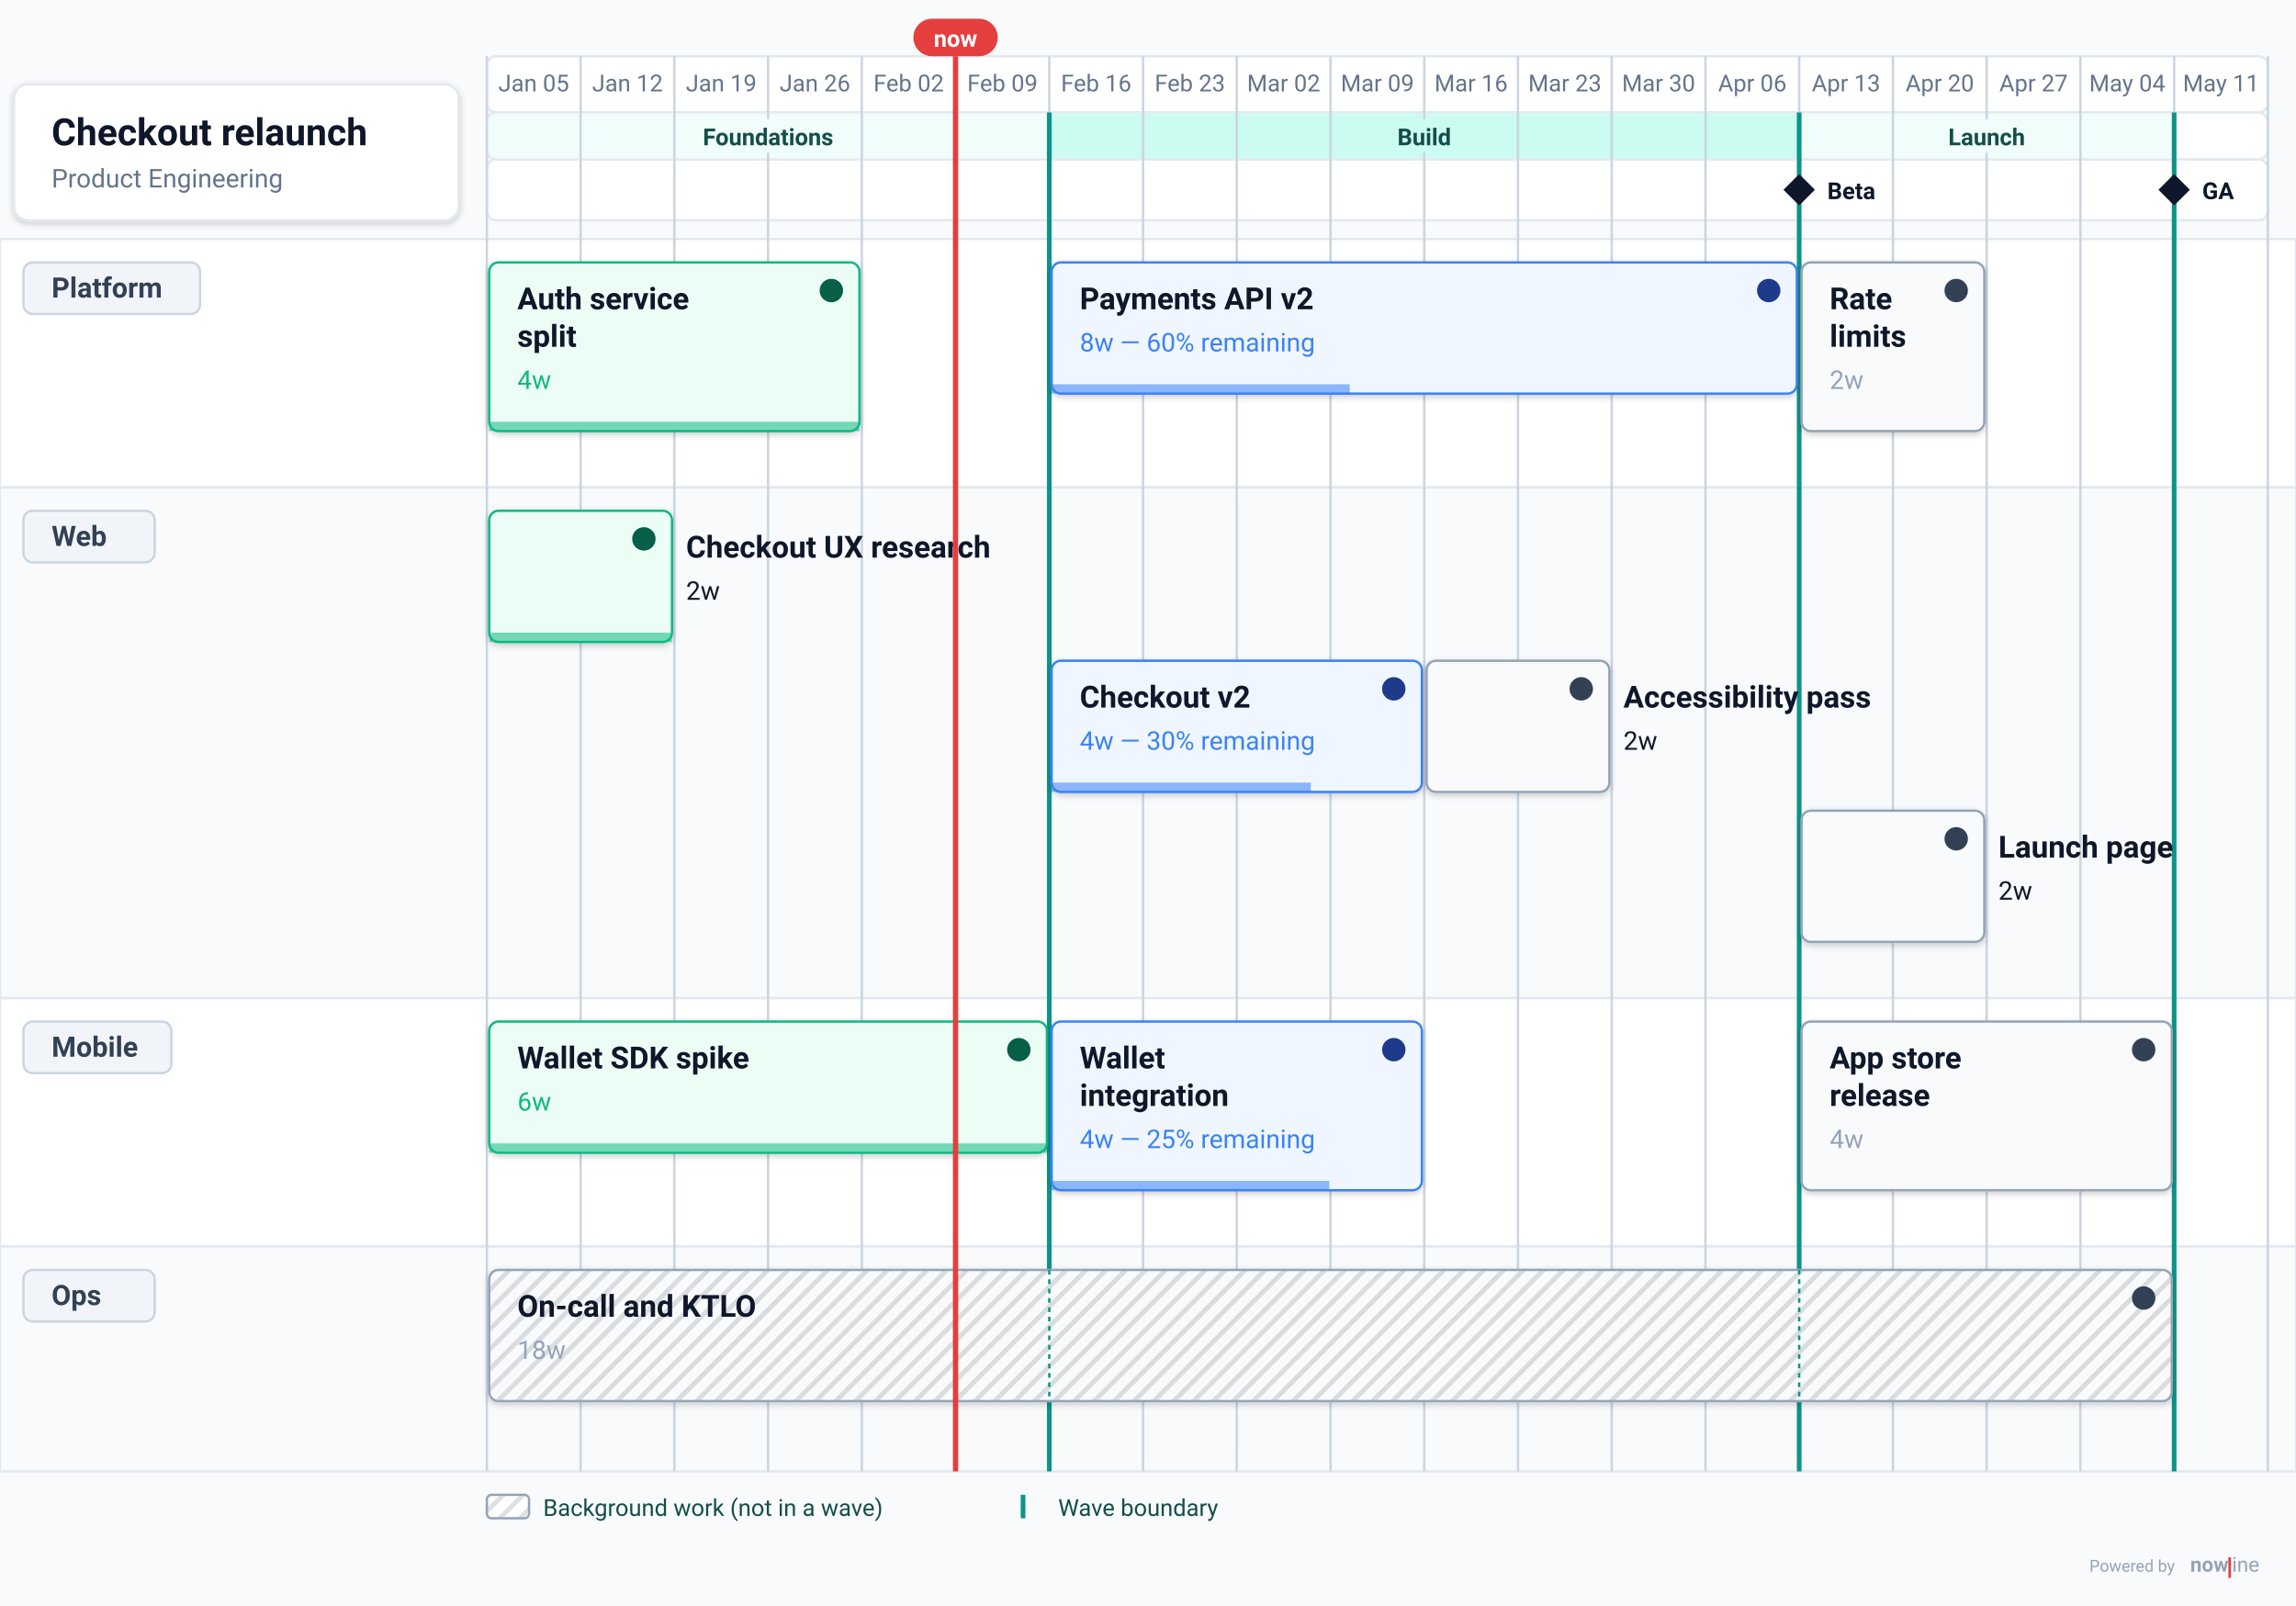
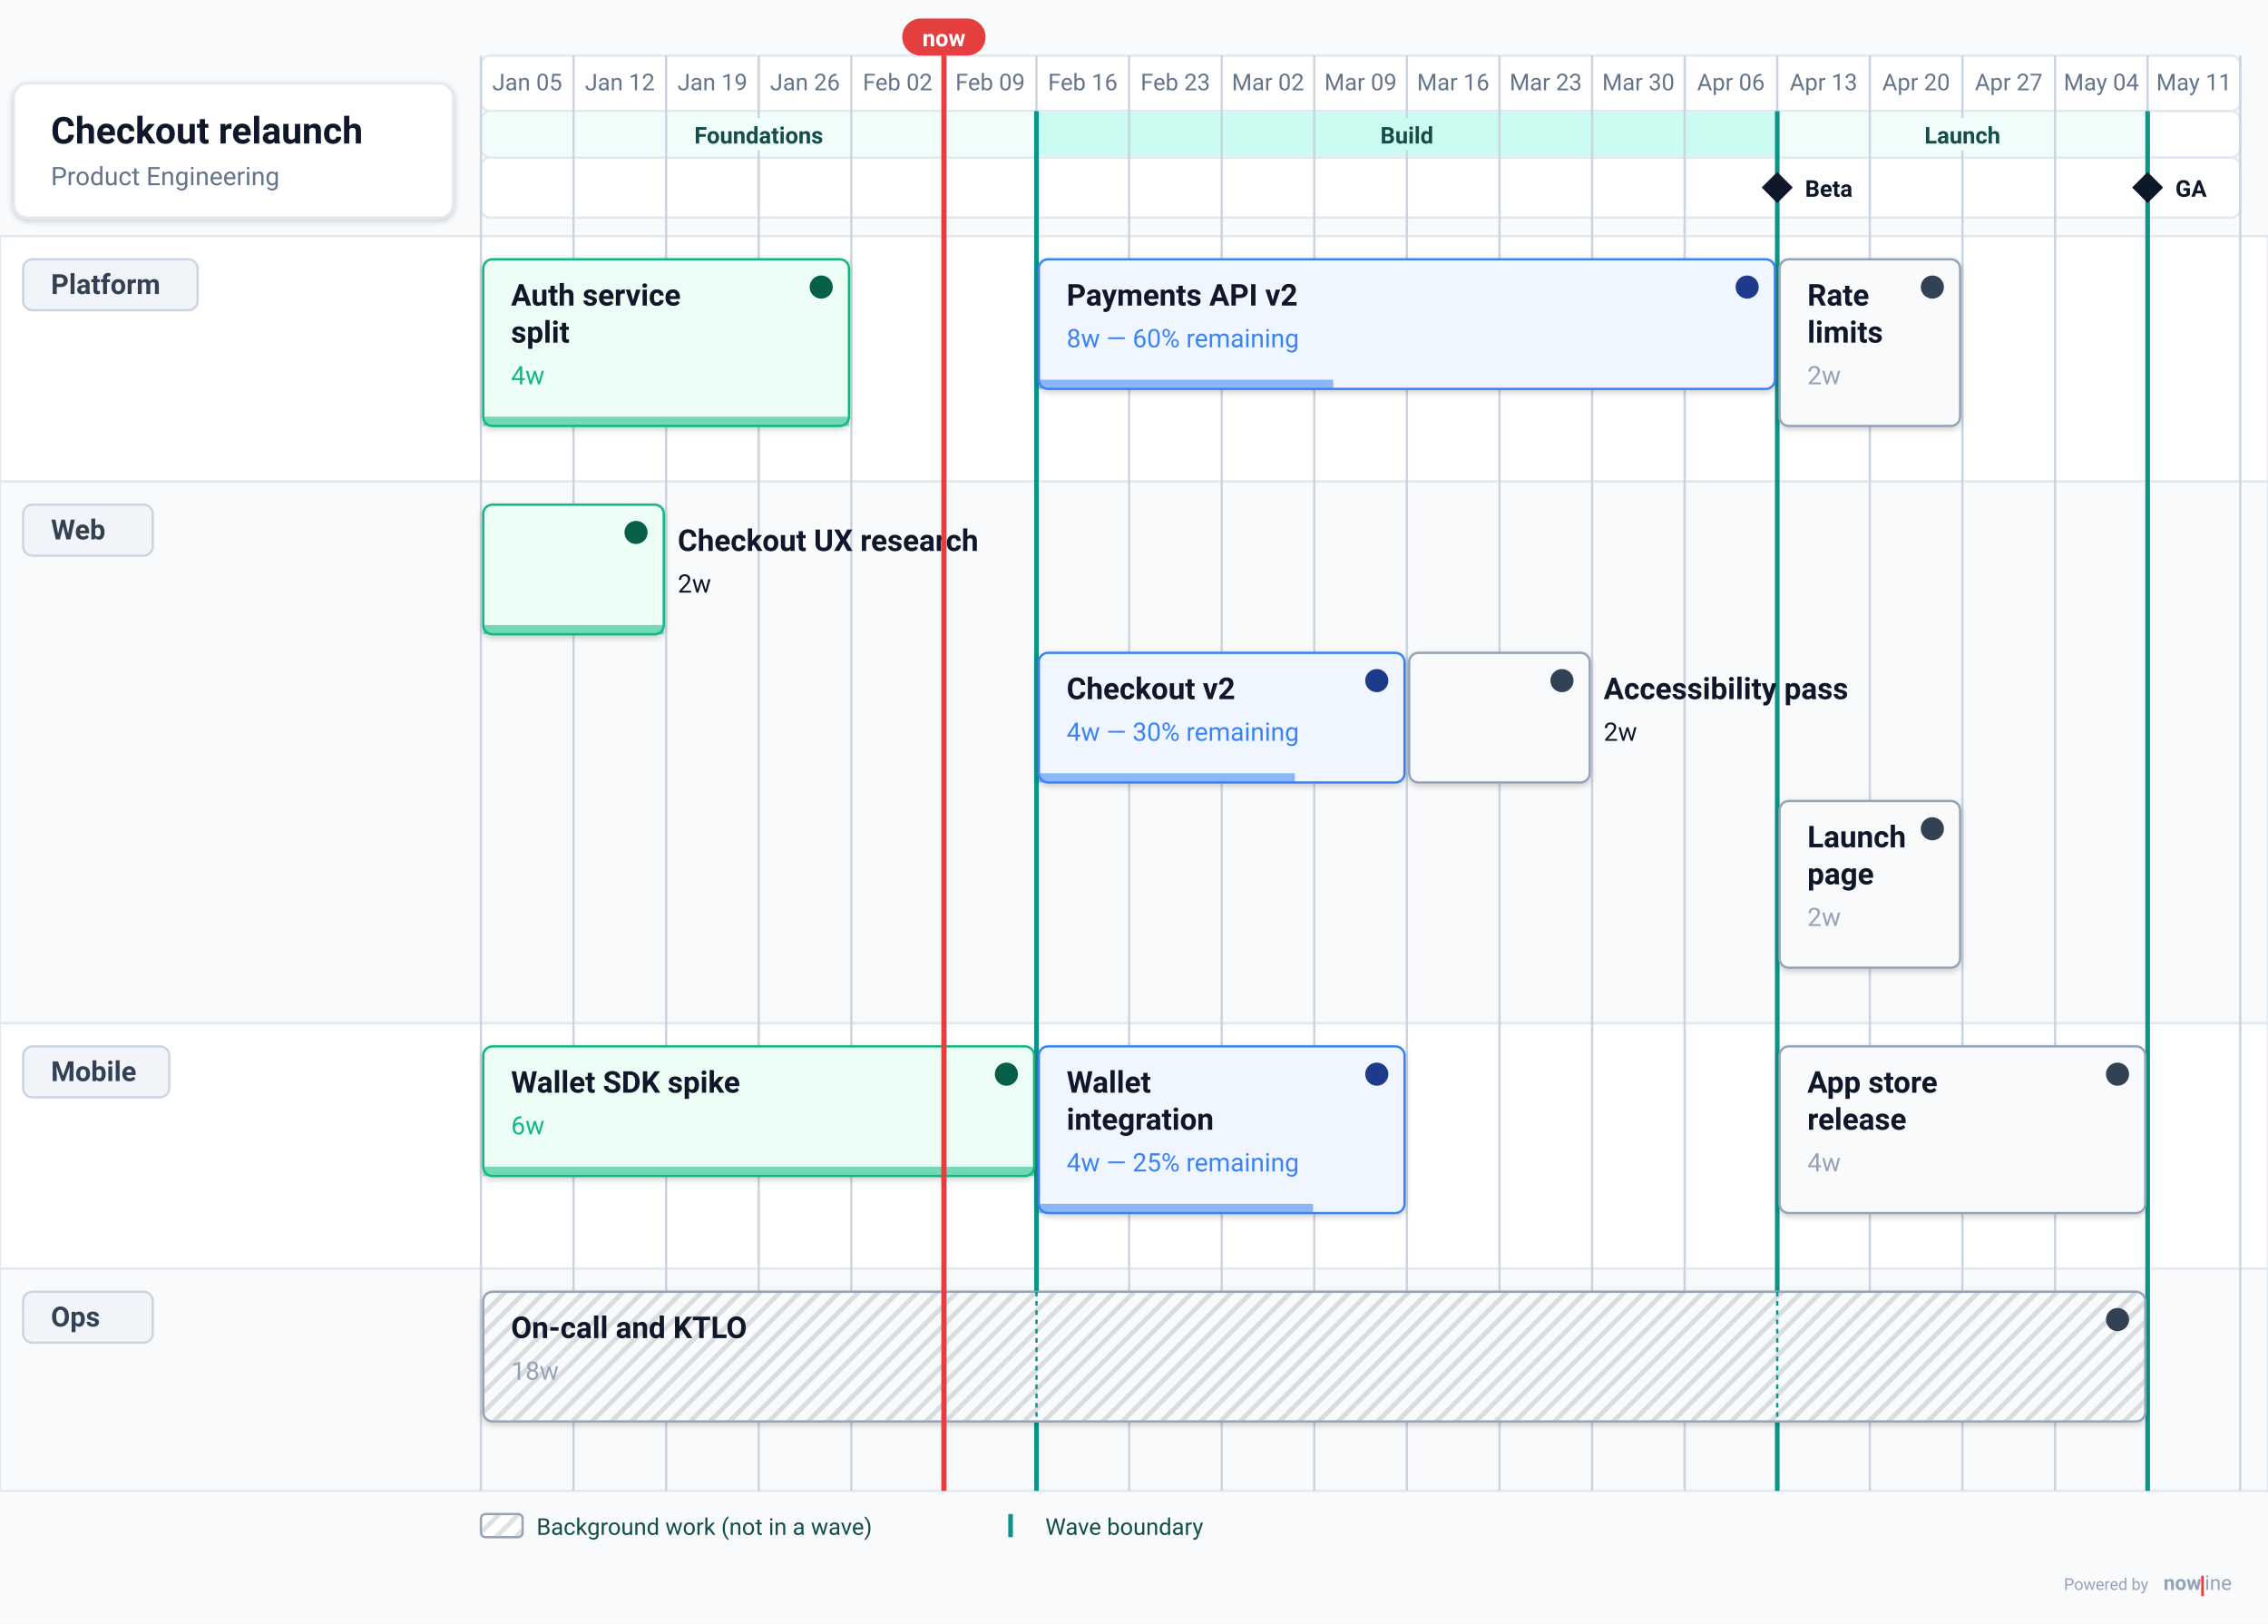
- <svg xmlns="http://www.w3.org/2000/svg" data-generator="nowline" data-theme="light" height="685.44" viewBox="0 0 979.76 685.44" width="979.76">
+ <svg xmlns="http://www.w3.org/2000/svg" data-generator="nowline" data-theme="light" height="701.44" viewBox="0 0 979.76 701.44" width="979.76">
  <defs>
    <filter height="200%" id="nl-0-root-shadow-subtle" width="200%" x="-50%" y="-50%">
      <feGaussianBlur in="SourceAlpha" stdDeviation="1.5" />
      <feOffset dx="0" dy="1" result="offsetblur" />
      <feComponentTransfer>
        <feFuncA type="linear" slope="0.2" />
      </feComponentTransfer>
      <feMerge>
        <feMergeNode />
        <feMergeNode in="SourceGraphic" />
      </feMerge>
    </filter>
    <filter height="200%" id="nl-0-root-shadow-soft" width="200%" x="-50%" y="-50%">
      <feGaussianBlur in="SourceAlpha" stdDeviation="5" />
      <feOffset dx="0" dy="3" result="offsetblur" />
      <feComponentTransfer>
        <feFuncA type="linear" slope="0.3" />
      </feComponentTransfer>
      <feMerge>
        <feMergeNode />
        <feMergeNode in="SourceGraphic" />
      </feMerge>
    </filter>
    <filter height="200%" id="nl-0-root-shadow-hard" width="200%" x="-50%" y="-50%">
      <feGaussianBlur in="SourceAlpha" stdDeviation="0" />
      <feOffset dx="2" dy="2" result="offsetblur" />
      <feComponentTransfer>
        <feFuncA type="linear" slope="0.45" />
      </feComponentTransfer>
      <feMerge>
        <feMergeNode />
        <feMergeNode in="SourceGraphic" />
      </feMerge>
    </filter>
    <marker id="nl-0-root-arrow-dark" viewBox="0 0 10 10" refX="9" refY="5" markerWidth="7" markerHeight="7" orient="auto">
      <path d="M 0 0 L 10 5 L 0 10 z" fill="#0f172a" />
    </marker>
    <pattern height="6" id="nl-0-root-wave-hatch-dark" patternTransform="rotate(45)" patternUnits="userSpaceOnUse" width="6">
      <line opacity="0.13" stroke="#0f172a" stroke-width="2" x1="3" x2="3" y1="0" y2="6" />
    </pattern>
  </defs>
-   <rect fill="#f8fafc" height="685.44" width="979.76" x="0" y="0" />
+   <rect fill="#f8fafc" height="701.44" width="979.76" x="0" y="0" />
  <g data-layer="timeline">
    <rect fill="#ffffff" height="24" rx="4" ry="4" stroke="#e2e8f0" stroke-width="1" width="760" x="207.76" y="24" />
    <rect fill="#ffffff" height="26" rx="4" ry="4" stroke="#e2e8f0" stroke-width="1" width="760" x="207.76" y="68" />
    <text fill="#64748b" font-family="system-ui, -apple-system, &quot;Segoe UI&quot;, Roboto, sans-serif" font-size="10" text-anchor="middle" x="227.76" y="39">Jan 05</text>
    <text fill="#64748b" font-family="system-ui, -apple-system, &quot;Segoe UI&quot;, Roboto, sans-serif" font-size="10" text-anchor="middle" x="267.76" y="39">Jan 12</text>
    <text fill="#64748b" font-family="system-ui, -apple-system, &quot;Segoe UI&quot;, Roboto, sans-serif" font-size="10" text-anchor="middle" x="307.76" y="39">Jan 19</text>
    <text fill="#64748b" font-family="system-ui, -apple-system, &quot;Segoe UI&quot;, Roboto, sans-serif" font-size="10" text-anchor="middle" x="347.76" y="39">Jan 26</text>
    <text fill="#64748b" font-family="system-ui, -apple-system, &quot;Segoe UI&quot;, Roboto, sans-serif" font-size="10" text-anchor="middle" x="387.76" y="39">Feb 02</text>
    <text fill="#64748b" font-family="system-ui, -apple-system, &quot;Segoe UI&quot;, Roboto, sans-serif" font-size="10" text-anchor="middle" x="427.76" y="39">Feb 09</text>
    <text fill="#64748b" font-family="system-ui, -apple-system, &quot;Segoe UI&quot;, Roboto, sans-serif" font-size="10" text-anchor="middle" x="467.76" y="39">Feb 16</text>
    <text fill="#64748b" font-family="system-ui, -apple-system, &quot;Segoe UI&quot;, Roboto, sans-serif" font-size="10" text-anchor="middle" x="507.76" y="39">Feb 23</text>
    <text fill="#64748b" font-family="system-ui, -apple-system, &quot;Segoe UI&quot;, Roboto, sans-serif" font-size="10" text-anchor="middle" x="547.76" y="39">Mar 02</text>
    <text fill="#64748b" font-family="system-ui, -apple-system, &quot;Segoe UI&quot;, Roboto, sans-serif" font-size="10" text-anchor="middle" x="587.76" y="39">Mar 09</text>
    <text fill="#64748b" font-family="system-ui, -apple-system, &quot;Segoe UI&quot;, Roboto, sans-serif" font-size="10" text-anchor="middle" x="627.76" y="39">Mar 16</text>
    <text fill="#64748b" font-family="system-ui, -apple-system, &quot;Segoe UI&quot;, Roboto, sans-serif" font-size="10" text-anchor="middle" x="667.76" y="39">Mar 23</text>
    <text fill="#64748b" font-family="system-ui, -apple-system, &quot;Segoe UI&quot;, Roboto, sans-serif" font-size="10" text-anchor="middle" x="707.76" y="39">Mar 30</text>
    <text fill="#64748b" font-family="system-ui, -apple-system, &quot;Segoe UI&quot;, Roboto, sans-serif" font-size="10" text-anchor="middle" x="747.76" y="39">Apr 06</text>
    <text fill="#64748b" font-family="system-ui, -apple-system, &quot;Segoe UI&quot;, Roboto, sans-serif" font-size="10" text-anchor="middle" x="787.76" y="39">Apr 13</text>
    <text fill="#64748b" font-family="system-ui, -apple-system, &quot;Segoe UI&quot;, Roboto, sans-serif" font-size="10" text-anchor="middle" x="827.76" y="39">Apr 20</text>
    <text fill="#64748b" font-family="system-ui, -apple-system, &quot;Segoe UI&quot;, Roboto, sans-serif" font-size="10" text-anchor="middle" x="867.76" y="39">Apr 27</text>
    <text fill="#64748b" font-family="system-ui, -apple-system, &quot;Segoe UI&quot;, Roboto, sans-serif" font-size="10" text-anchor="middle" x="907.76" y="39">May 04</text>
    <text fill="#64748b" font-family="system-ui, -apple-system, &quot;Segoe UI&quot;, Roboto, sans-serif" font-size="10" text-anchor="middle" x="947.76" y="39">May 11</text>
  </g>
  <g data-layer="wave-strip">
    <rect fill="#ffffff" height="20" rx="4" ry="4" stroke="#e2e8f0" stroke-width="1" width="760" x="207.76" y="48" />
    <g data-id="foundations">
      <path d="M211.76 48.5 H447.76 V67.5 H211.76 A3.5 3.5 0 0 1 208.26 64 V52 A3.5 3.5 0 0 1 211.76 48.5 Z" fill="#f0fdfa" />
    </g>
    <g data-id="build">
      <rect fill="#ccfbf1" height="19" width="320" x="447.76" y="48.5" />
    </g>
    <g data-id="launch">
      <rect fill="#f0fdfa" height="19" width="160" x="767.76" y="48.5" />
    </g>
  </g>
  <g data-id="platform" data-layer="swimlane-bg">
    <rect fill="#ffffff" height="106" stroke="#e2e8f0" stroke-width="1" width="979.76" x="0" y="102" />
  </g>
  <g data-id="web" data-layer="swimlane-bg">
-     <rect fill="#f8fafc" height="218" stroke="#e2e8f0" stroke-width="1" width="979.76" x="0" y="208" />
+     <rect fill="#f8fafc" height="234" stroke="#e2e8f0" stroke-width="1" width="979.76" x="0" y="208" />
  </g>
  <g data-id="mobile" data-layer="swimlane-bg">
-     <rect fill="#ffffff" height="106" stroke="#e2e8f0" stroke-width="1" width="979.76" x="0" y="426" />
+     <rect fill="#ffffff" height="106" stroke="#e2e8f0" stroke-width="1" width="979.76" x="0" y="442" />
  </g>
  <g data-id="ops" data-layer="swimlane-bg">
-     <rect fill="#f8fafc" height="96" stroke="#e2e8f0" stroke-width="1" width="979.76" x="0" y="532" />
+     <rect fill="#f8fafc" height="96" stroke="#e2e8f0" stroke-width="1" width="979.76" x="0" y="548" />
  </g>
  <g data-layer="grid">
-     <line stroke="#cbd5e1" stroke-width="1" x1="207.76" x2="207.76" y1="24" y2="628" />
-     <line stroke="#cbd5e1" stroke-width="1" x1="247.76" x2="247.76" y1="24" y2="628" />
-     <line stroke="#cbd5e1" stroke-width="1" x1="287.76" x2="287.76" y1="24" y2="628" />
-     <line stroke="#cbd5e1" stroke-width="1" x1="327.76" x2="327.76" y1="24" y2="628" />
-     <line stroke="#cbd5e1" stroke-width="1" x1="367.76" x2="367.76" y1="24" y2="628" />
-     <line stroke="#cbd5e1" stroke-width="1" x1="407.76" x2="407.76" y1="24" y2="628" />
-     <line stroke="#cbd5e1" stroke-width="1" x1="447.76" x2="447.76" y1="24" y2="628" />
-     <line stroke="#cbd5e1" stroke-width="1" x1="487.76" x2="487.76" y1="24" y2="628" />
-     <line stroke="#cbd5e1" stroke-width="1" x1="527.76" x2="527.76" y1="24" y2="628" />
-     <line stroke="#cbd5e1" stroke-width="1" x1="567.76" x2="567.76" y1="24" y2="628" />
-     <line stroke="#cbd5e1" stroke-width="1" x1="607.76" x2="607.76" y1="24" y2="628" />
-     <line stroke="#cbd5e1" stroke-width="1" x1="647.76" x2="647.76" y1="24" y2="628" />
-     <line stroke="#cbd5e1" stroke-width="1" x1="687.76" x2="687.76" y1="24" y2="628" />
-     <line stroke="#cbd5e1" stroke-width="1" x1="727.76" x2="727.76" y1="24" y2="628" />
-     <line stroke="#cbd5e1" stroke-width="1" x1="767.76" x2="767.76" y1="24" y2="628" />
-     <line stroke="#cbd5e1" stroke-width="1" x1="807.76" x2="807.76" y1="24" y2="628" />
-     <line stroke="#cbd5e1" stroke-width="1" x1="847.76" x2="847.76" y1="24" y2="628" />
-     <line stroke="#cbd5e1" stroke-width="1" x1="887.76" x2="887.76" y1="24" y2="628" />
-     <line stroke="#cbd5e1" stroke-width="1" x1="927.76" x2="927.76" y1="24" y2="628" />
-     <line stroke="#cbd5e1" stroke-width="1" x1="967.76" x2="967.76" y1="24" y2="628" />
+     <line stroke="#cbd5e1" stroke-width="1" x1="207.76" x2="207.76" y1="24" y2="644" />
+     <line stroke="#cbd5e1" stroke-width="1" x1="247.76" x2="247.76" y1="24" y2="644" />
+     <line stroke="#cbd5e1" stroke-width="1" x1="287.76" x2="287.76" y1="24" y2="644" />
+     <line stroke="#cbd5e1" stroke-width="1" x1="327.76" x2="327.76" y1="24" y2="644" />
+     <line stroke="#cbd5e1" stroke-width="1" x1="367.76" x2="367.76" y1="24" y2="644" />
+     <line stroke="#cbd5e1" stroke-width="1" x1="407.76" x2="407.76" y1="24" y2="644" />
+     <line stroke="#cbd5e1" stroke-width="1" x1="447.76" x2="447.76" y1="24" y2="644" />
+     <line stroke="#cbd5e1" stroke-width="1" x1="487.76" x2="487.76" y1="24" y2="644" />
+     <line stroke="#cbd5e1" stroke-width="1" x1="527.76" x2="527.76" y1="24" y2="644" />
+     <line stroke="#cbd5e1" stroke-width="1" x1="567.76" x2="567.76" y1="24" y2="644" />
+     <line stroke="#cbd5e1" stroke-width="1" x1="607.76" x2="607.76" y1="24" y2="644" />
+     <line stroke="#cbd5e1" stroke-width="1" x1="647.76" x2="647.76" y1="24" y2="644" />
+     <line stroke="#cbd5e1" stroke-width="1" x1="687.76" x2="687.76" y1="24" y2="644" />
+     <line stroke="#cbd5e1" stroke-width="1" x1="727.76" x2="727.76" y1="24" y2="644" />
+     <line stroke="#cbd5e1" stroke-width="1" x1="767.76" x2="767.76" y1="24" y2="644" />
+     <line stroke="#cbd5e1" stroke-width="1" x1="807.76" x2="807.76" y1="24" y2="644" />
+     <line stroke="#cbd5e1" stroke-width="1" x1="847.76" x2="847.76" y1="24" y2="644" />
+     <line stroke="#cbd5e1" stroke-width="1" x1="887.76" x2="887.76" y1="24" y2="644" />
+     <line stroke="#cbd5e1" stroke-width="1" x1="927.76" x2="927.76" y1="24" y2="644" />
+     <line stroke="#cbd5e1" stroke-width="1" x1="967.76" x2="967.76" y1="24" y2="644" />
  </g>
  <g data-layer="wave-boundary">
-     <line stroke="#0d9488" stroke-width="2" x1="447.76" x2="447.76" y1="48" y2="628" />
-     <line stroke="#0d9488" stroke-width="2" x1="767.76" x2="767.76" y1="48" y2="628" />
-     <line stroke="#0d9488" stroke-width="2" x1="927.76" x2="927.76" y1="48" y2="628" />
+     <line stroke="#0d9488" stroke-width="2" x1="447.76" x2="447.76" y1="48" y2="644" />
+     <line stroke="#0d9488" stroke-width="2" x1="767.76" x2="767.76" y1="48" y2="644" />
+     <line stroke="#0d9488" stroke-width="2" x1="927.76" x2="927.76" y1="48" y2="644" />
  </g>
  <g data-layer="wave-labels">
    <rect fill="#f0fdfa" height="14" width="70.99" x="292.27" y="51" />
    <text fill="#134e4a" font-family="system-ui, -apple-system, &quot;Segoe UI&quot;, Roboto, sans-serif" font-size="10" font-weight="600" text-anchor="middle" x="327.76" y="62">Foundations</text>
    <rect fill="#ccfbf1" height="14" width="34.45" x="590.54" y="51" />
    <text fill="#134e4a" font-family="system-ui, -apple-system, &quot;Segoe UI&quot;, Roboto, sans-serif" font-size="10" font-weight="600" text-anchor="middle" x="607.76" y="62">Build</text>
    <rect fill="#f0fdfa" height="14" width="40.54" x="827.49" y="51" />
    <text fill="#134e4a" font-family="system-ui, -apple-system, &quot;Segoe UI&quot;, Roboto, sans-serif" font-size="10" font-weight="600" text-anchor="middle" x="847.76" y="62">Launch</text>
  </g>
  <g data-id="platform" data-layer="swimlane">
    <rect fill="#f1f5f9" height="22" rx="4" ry="4" stroke="#cbd5e1" stroke-width="1" width="75.36" x="10" y="112" />
    <text fill="#334155" font-family="system-ui, -apple-system, &quot;Segoe UI&quot;, Roboto, sans-serif" font-size="12" font-weight="600" x="22" y="127">Platform</text>
    <g data-id="auth" data-layer="item">
      <rect fill="#ecfdf5" filter="url(#nl-0-root-shadow-subtle)" height="72" rx="4" ry="4" stroke="#10b981" stroke-width="1" width="158" x="208.76" y="112" />
      <rect fill="#10b981" height="4" opacity="0.55" width="158" x="208.76" y="180" />
      <circle cx="354.76" cy="124" fill="#065f46" r="5" />
      <text fill="#0f172a" font-family="system-ui, -apple-system, &quot;Segoe UI&quot;, Roboto, sans-serif" font-size="13" font-weight="600" x="220.76" y="132">Auth service</text>
      <text fill="#0f172a" font-family="system-ui, -apple-system, &quot;Segoe UI&quot;, Roboto, sans-serif" font-size="13" font-weight="600" x="220.76" y="148">split</text>
      <text fill="#10b981" font-family="system-ui, -apple-system, &quot;Segoe UI&quot;, Roboto, sans-serif" font-size="11" x="220.76" y="166">4w</text>
    </g>
    <g data-id="payments-api" data-layer="item">
      <rect fill="#eff6ff" filter="url(#nl-0-root-shadow-subtle)" height="56" rx="4" ry="4" stroke="#3b82f6" stroke-width="1" width="318" x="448.76" y="112" />
      <rect fill="#3b82f6" height="4" opacity="0.55" width="127.2" x="448.76" y="164" />
      <circle cx="754.76" cy="124" fill="#1e3a8a" r="5" />
      <text fill="#0f172a" font-family="system-ui, -apple-system, &quot;Segoe UI&quot;, Roboto, sans-serif" font-size="13" font-weight="600" x="460.76" y="132">Payments API v2</text>
      <text fill="#3b82f6" font-family="system-ui, -apple-system, &quot;Segoe UI&quot;, Roboto, sans-serif" font-size="11" x="460.76" y="150">8w — 60% remaining</text>
    </g>
    <g data-id="rate-limits" data-layer="item">
      <rect fill="#f8fafc" filter="url(#nl-0-root-shadow-subtle)" height="72" rx="4" ry="4" stroke="#94a3b8" stroke-width="1" width="78" x="768.76" y="112" />
      <circle cx="834.76" cy="124" fill="#334155" r="5" />
      <text fill="#0f172a" font-family="system-ui, -apple-system, &quot;Segoe UI&quot;, Roboto, sans-serif" font-size="13" font-weight="600" x="780.76" y="132">Rate</text>
      <text fill="#0f172a" font-family="system-ui, -apple-system, &quot;Segoe UI&quot;, Roboto, sans-serif" font-size="13" font-weight="600" x="780.76" y="148">limits</text>
      <text fill="#94a3b8" font-family="system-ui, -apple-system, &quot;Segoe UI&quot;, Roboto, sans-serif" font-size="11" x="780.76" y="166">2w</text>
    </g>
  </g>
  <g data-id="web" data-layer="swimlane">
    <rect fill="#f1f5f9" height="22" rx="4" ry="4" stroke="#cbd5e1" stroke-width="1" width="56" x="10" y="218" />
    <text fill="#334155" font-family="system-ui, -apple-system, &quot;Segoe UI&quot;, Roboto, sans-serif" font-size="12" font-weight="600" x="22" y="233">Web</text>
    <g data-id="ux-research" data-layer="item">
      <rect fill="#ecfdf5" filter="url(#nl-0-root-shadow-subtle)" height="56" rx="4" ry="4" stroke="#10b981" stroke-width="1" width="78" x="208.76" y="218" />
      <rect fill="#10b981" height="4" opacity="0.55" width="78" x="208.76" y="270" />
      <circle cx="274.76" cy="230" fill="#065f46" r="5" />
      <text fill="#0f172a" font-family="system-ui, -apple-system, &quot;Segoe UI&quot;, Roboto, sans-serif" font-size="13" font-weight="600" x="292.76" y="238">Checkout UX research</text>
      <text fill="#0f172a" font-family="system-ui, -apple-system, &quot;Segoe UI&quot;, Roboto, sans-serif" font-size="11" x="292.76" y="256">2w</text>
    </g>
    <g data-layer="group">
      <g data-id="checkout-v2" data-layer="item">
        <rect fill="#eff6ff" filter="url(#nl-0-root-shadow-subtle)" height="56" rx="4" ry="4" stroke="#3b82f6" stroke-width="1" width="158" x="448.76" y="282" />
        <rect fill="#3b82f6" height="4" opacity="0.55" width="110.6" x="448.76" y="334" />
        <circle cx="594.76" cy="294" fill="#1e3a8a" r="5" />
        <text fill="#0f172a" font-family="system-ui, -apple-system, &quot;Segoe UI&quot;, Roboto, sans-serif" font-size="13" font-weight="600" x="460.76" y="302">Checkout v2</text>
        <text fill="#3b82f6" font-family="system-ui, -apple-system, &quot;Segoe UI&quot;, Roboto, sans-serif" font-size="11" x="460.76" y="320">4w — 30% remaining</text>
      </g>
      <g data-id="a11y" data-layer="item">
        <rect fill="#f8fafc" filter="url(#nl-0-root-shadow-subtle)" height="56" rx="4" ry="4" stroke="#94a3b8" stroke-width="1" width="78" x="608.76" y="282" />
        <circle cx="674.76" cy="294" fill="#334155" r="5" />
        <text fill="#0f172a" font-family="system-ui, -apple-system, &quot;Segoe UI&quot;, Roboto, sans-serif" font-size="13" font-weight="600" x="692.76" y="302">Accessibility pass</text>
        <text fill="#0f172a" font-family="system-ui, -apple-system, &quot;Segoe UI&quot;, Roboto, sans-serif" font-size="11" x="692.76" y="320">2w</text>
      </g>
    </g>
    <g data-id="launch-page" data-layer="item">
-       <rect fill="#f8fafc" filter="url(#nl-0-root-shadow-subtle)" height="56" rx="4" ry="4" stroke="#94a3b8" stroke-width="1" width="78" x="768.76" y="346" />
+       <rect fill="#f8fafc" filter="url(#nl-0-root-shadow-subtle)" height="72" rx="4" ry="4" stroke="#94a3b8" stroke-width="1" width="78" x="768.76" y="346" />
      <circle cx="834.76" cy="358" fill="#334155" r="5" />
-       <text fill="#0f172a" font-family="system-ui, -apple-system, &quot;Segoe UI&quot;, Roboto, sans-serif" font-size="13" font-weight="600" x="852.76" y="366">Launch page</text>
-       <text fill="#0f172a" font-family="system-ui, -apple-system, &quot;Segoe UI&quot;, Roboto, sans-serif" font-size="11" x="852.76" y="384">2w</text>
+       <text fill="#0f172a" font-family="system-ui, -apple-system, &quot;Segoe UI&quot;, Roboto, sans-serif" font-size="13" font-weight="600" x="780.76" y="366">Launch</text>
+       <text fill="#0f172a" font-family="system-ui, -apple-system, &quot;Segoe UI&quot;, Roboto, sans-serif" font-size="13" font-weight="600" x="780.76" y="382">page</text>
+       <text fill="#94a3b8" font-family="system-ui, -apple-system, &quot;Segoe UI&quot;, Roboto, sans-serif" font-size="11" x="780.76" y="400">2w</text>
    </g>
  </g>
  <g data-id="mobile" data-layer="swimlane">
-     <rect fill="#f1f5f9" height="22" rx="4" ry="4" stroke="#cbd5e1" stroke-width="1" width="63.12" x="10" y="436" />
-     <text fill="#334155" font-family="system-ui, -apple-system, &quot;Segoe UI&quot;, Roboto, sans-serif" font-size="12" font-weight="600" x="22" y="451">Mobile</text>
+     <rect fill="#f1f5f9" height="22" rx="4" ry="4" stroke="#cbd5e1" stroke-width="1" width="63.12" x="10" y="452" />
+     <text fill="#334155" font-family="system-ui, -apple-system, &quot;Segoe UI&quot;, Roboto, sans-serif" font-size="12" font-weight="600" x="22" y="467">Mobile</text>
    <g data-id="wallet-spike" data-layer="item">
-       <rect fill="#ecfdf5" filter="url(#nl-0-root-shadow-subtle)" height="56" rx="4" ry="4" stroke="#10b981" stroke-width="1" width="238" x="208.76" y="436" />
-       <rect fill="#10b981" height="4" opacity="0.55" width="238" x="208.76" y="488" />
-       <circle cx="434.76" cy="448" fill="#065f46" r="5" />
-       <text fill="#0f172a" font-family="system-ui, -apple-system, &quot;Segoe UI&quot;, Roboto, sans-serif" font-size="13" font-weight="600" x="220.76" y="456">Wallet SDK spike</text>
-       <text fill="#10b981" font-family="system-ui, -apple-system, &quot;Segoe UI&quot;, Roboto, sans-serif" font-size="11" x="220.76" y="474">6w</text>
+       <rect fill="#ecfdf5" filter="url(#nl-0-root-shadow-subtle)" height="56" rx="4" ry="4" stroke="#10b981" stroke-width="1" width="238" x="208.76" y="452" />
+       <rect fill="#10b981" height="4" opacity="0.55" width="238" x="208.76" y="504" />
+       <circle cx="434.76" cy="464" fill="#065f46" r="5" />
+       <text fill="#0f172a" font-family="system-ui, -apple-system, &quot;Segoe UI&quot;, Roboto, sans-serif" font-size="13" font-weight="600" x="220.76" y="472">Wallet SDK spike</text>
+       <text fill="#10b981" font-family="system-ui, -apple-system, &quot;Segoe UI&quot;, Roboto, sans-serif" font-size="11" x="220.76" y="490">6w</text>
    </g>
    <g data-id="wallet" data-layer="item">
-       <rect fill="#eff6ff" filter="url(#nl-0-root-shadow-subtle)" height="72" rx="4" ry="4" stroke="#3b82f6" stroke-width="1" width="158" x="448.76" y="436" />
-       <rect fill="#3b82f6" height="4" opacity="0.55" width="118.5" x="448.76" y="504" />
-       <circle cx="594.76" cy="448" fill="#1e3a8a" r="5" />
-       <text fill="#0f172a" font-family="system-ui, -apple-system, &quot;Segoe UI&quot;, Roboto, sans-serif" font-size="13" font-weight="600" x="460.76" y="456">Wallet</text>
-       <text fill="#0f172a" font-family="system-ui, -apple-system, &quot;Segoe UI&quot;, Roboto, sans-serif" font-size="13" font-weight="600" x="460.76" y="472">integration</text>
-       <text fill="#3b82f6" font-family="system-ui, -apple-system, &quot;Segoe UI&quot;, Roboto, sans-serif" font-size="11" x="460.76" y="490">4w — 25% remaining</text>
+       <rect fill="#eff6ff" filter="url(#nl-0-root-shadow-subtle)" height="72" rx="4" ry="4" stroke="#3b82f6" stroke-width="1" width="158" x="448.76" y="452" />
+       <rect fill="#3b82f6" height="4" opacity="0.55" width="118.5" x="448.76" y="520" />
+       <circle cx="594.76" cy="464" fill="#1e3a8a" r="5" />
+       <text fill="#0f172a" font-family="system-ui, -apple-system, &quot;Segoe UI&quot;, Roboto, sans-serif" font-size="13" font-weight="600" x="460.76" y="472">Wallet</text>
+       <text fill="#0f172a" font-family="system-ui, -apple-system, &quot;Segoe UI&quot;, Roboto, sans-serif" font-size="13" font-weight="600" x="460.76" y="488">integration</text>
+       <text fill="#3b82f6" font-family="system-ui, -apple-system, &quot;Segoe UI&quot;, Roboto, sans-serif" font-size="11" x="460.76" y="506">4w — 25% remaining</text>
    </g>
    <g data-id="store-release" data-layer="item">
-       <rect fill="#f8fafc" filter="url(#nl-0-root-shadow-subtle)" height="72" rx="4" ry="4" stroke="#94a3b8" stroke-width="1" width="158" x="768.76" y="436" />
-       <circle cx="914.76" cy="448" fill="#334155" r="5" />
-       <text fill="#0f172a" font-family="system-ui, -apple-system, &quot;Segoe UI&quot;, Roboto, sans-serif" font-size="13" font-weight="600" x="780.76" y="456">App store</text>
-       <text fill="#0f172a" font-family="system-ui, -apple-system, &quot;Segoe UI&quot;, Roboto, sans-serif" font-size="13" font-weight="600" x="780.76" y="472">release</text>
-       <text fill="#94a3b8" font-family="system-ui, -apple-system, &quot;Segoe UI&quot;, Roboto, sans-serif" font-size="11" x="780.76" y="490">4w</text>
+       <rect fill="#f8fafc" filter="url(#nl-0-root-shadow-subtle)" height="72" rx="4" ry="4" stroke="#94a3b8" stroke-width="1" width="158" x="768.76" y="452" />
+       <circle cx="914.76" cy="464" fill="#334155" r="5" />
+       <text fill="#0f172a" font-family="system-ui, -apple-system, &quot;Segoe UI&quot;, Roboto, sans-serif" font-size="13" font-weight="600" x="780.76" y="472">App store</text>
+       <text fill="#0f172a" font-family="system-ui, -apple-system, &quot;Segoe UI&quot;, Roboto, sans-serif" font-size="13" font-weight="600" x="780.76" y="488">release</text>
+       <text fill="#94a3b8" font-family="system-ui, -apple-system, &quot;Segoe UI&quot;, Roboto, sans-serif" font-size="11" x="780.76" y="506">4w</text>
    </g>
  </g>
  <g data-id="ops" data-layer="swimlane">
-     <rect fill="#f1f5f9" height="22" rx="4" ry="4" stroke="#cbd5e1" stroke-width="1" width="56" x="10" y="542" />
-     <text fill="#334155" font-family="system-ui, -apple-system, &quot;Segoe UI&quot;, Roboto, sans-serif" font-size="12" font-weight="600" x="22" y="557">Ops</text>
+     <rect fill="#f1f5f9" height="22" rx="4" ry="4" stroke="#cbd5e1" stroke-width="1" width="56" x="10" y="558" />
+     <text fill="#334155" font-family="system-ui, -apple-system, &quot;Segoe UI&quot;, Roboto, sans-serif" font-size="12" font-weight="600" x="22" y="573">Ops</text>
    <g data-id="on-call" data-layer="item">
-       <rect fill="#f8fafc" filter="url(#nl-0-root-shadow-subtle)" height="56" rx="4" ry="4" stroke="#94a3b8" stroke-width="1" width="718" x="208.76" y="542" />
-       <rect fill="url(#nl-0-root-wave-hatch-dark)" height="55" rx="4" ry="4" width="717" x="209.26" y="542.5" />
-       <circle cx="914.76" cy="554" fill="#334155" r="5" />
-       <text fill="#0f172a" font-family="system-ui, -apple-system, &quot;Segoe UI&quot;, Roboto, sans-serif" font-size="13" font-weight="600" x="220.76" y="562">On-call and KTLO</text>
-       <text fill="#94a3b8" font-family="system-ui, -apple-system, &quot;Segoe UI&quot;, Roboto, sans-serif" font-size="11" x="220.76" y="580">18w</text>
+       <rect fill="#f8fafc" filter="url(#nl-0-root-shadow-subtle)" height="56" rx="4" ry="4" stroke="#94a3b8" stroke-width="1" width="718" x="208.76" y="558" />
+       <rect fill="url(#nl-0-root-wave-hatch-dark)" height="55" rx="4" ry="4" width="717" x="209.26" y="558.5" />
+       <circle cx="914.76" cy="570" fill="#334155" r="5" />
+       <text fill="#0f172a" font-family="system-ui, -apple-system, &quot;Segoe UI&quot;, Roboto, sans-serif" font-size="13" font-weight="600" x="220.76" y="578">On-call and KTLO</text>
+       <text fill="#94a3b8" font-family="system-ui, -apple-system, &quot;Segoe UI&quot;, Roboto, sans-serif" font-size="11" x="220.76" y="596">18w</text>
    </g>
  </g>
  <g data-layer="wave-cross">
-     <line stroke="#0d9488" stroke-dasharray="2 2" stroke-width="1" x1="447.76" x2="447.76" y1="542" y2="598" />
-     <line stroke="#0d9488" stroke-dasharray="2 2" stroke-width="1" x1="767.76" x2="767.76" y1="542" y2="598" />
+     <line stroke="#0d9488" stroke-dasharray="2 2" stroke-width="1" x1="447.76" x2="447.76" y1="558" y2="614" />
+     <line stroke="#0d9488" stroke-dasharray="2 2" stroke-width="1" x1="767.76" x2="767.76" y1="558" y2="614" />
  </g>
  <g data-id="beta" data-layer="milestone">
    <path d="M767.76 75 L773.76 81 L767.76 87 L761.76 81 Z" fill="#0f172a" stroke="#0f172a" stroke-width="1" />
    <text fill="#0f172a" font-family="system-ui, -apple-system, &quot;Segoe UI&quot;, Roboto, sans-serif" font-size="10" font-weight="600" x="779.76" y="85">Beta</text>
  </g>
  <g data-id="ga" data-layer="milestone">
    <path d="M927.76 75 L933.76 81 L927.76 87 L921.76 81 Z" fill="#0f172a" stroke="#0f172a" stroke-width="1" />
    <text fill="#0f172a" font-family="system-ui, -apple-system, &quot;Segoe UI&quot;, Roboto, sans-serif" font-size="10" font-weight="600" x="939.76" y="85">GA</text>
  </g>
  <g data-layer="nowline">
-     <line stroke="#e53e3e" stroke-width="2.25" x1="407.76" x2="407.76" y1="24" y2="628" />
+     <line stroke="#e53e3e" stroke-width="2.25" x1="407.76" x2="407.76" y1="24" y2="644" />
    <rect fill="#e53e3e" height="16" rx="8" ry="8" width="36" x="389.76" y="8" />
    <text fill="#ffffff" font-family="system-ui, -apple-system, &quot;Segoe UI&quot;, Roboto, sans-serif" font-size="10" font-weight="700" text-anchor="middle" x="407.76" y="20">now</text>
  </g>
  <g data-layer="wave-legend">
-     <rect fill="#ffffff" height="10" rx="2" ry="2" stroke="#94a3b8" stroke-width="1" width="18" x="207.76" y="638" />
-     <rect fill="url(#nl-0-root-wave-hatch-dark)" height="9" rx="2" ry="2" width="17" x="208.26" y="638.5" />
-     <text fill="#134e4a" font-family="system-ui, -apple-system, &quot;Segoe UI&quot;, Roboto, sans-serif" font-size="10" x="231.76" y="647">Background work (not in a wave)</text>
-     <line stroke="#0d9488" stroke-width="2" x1="436.56" x2="436.56" y1="638" y2="648" />
-     <text fill="#134e4a" font-family="system-ui, -apple-system, &quot;Segoe UI&quot;, Roboto, sans-serif" font-size="10" x="451.56" y="647">Wave boundary</text>
+     <rect fill="#ffffff" height="10" rx="2" ry="2" stroke="#94a3b8" stroke-width="1" width="18" x="207.76" y="654" />
+     <rect fill="url(#nl-0-root-wave-hatch-dark)" height="9" rx="2" ry="2" width="17" x="208.26" y="654.5" />
+     <text fill="#134e4a" font-family="system-ui, -apple-system, &quot;Segoe UI&quot;, Roboto, sans-serif" font-size="10" x="231.76" y="663">Background work (not in a wave)</text>
+     <line stroke="#0d9488" stroke-width="2" x1="436.56" x2="436.56" y1="654" y2="664" />
+     <text fill="#134e4a" font-family="system-ui, -apple-system, &quot;Segoe UI&quot;, Roboto, sans-serif" font-size="10" x="451.56" y="663">Wave boundary</text>
  </g>
  <g data-id="nl-0-root-header" data-layer="header">
    <rect fill="#ffffff" filter="url(#nl-0-root-shadow-subtle)" height="58" rx="6" ry="6" stroke="#e2e8f0" stroke-width="1" width="189.76" x="6" y="36" />
    <text fill="#0f172a" font-family="system-ui, -apple-system, &quot;Segoe UI&quot;, Roboto, sans-serif" font-size="16" font-weight="600" x="22" y="62">Checkout relaunch</text>
    <text fill="#64748b" font-family="system-ui, -apple-system, &quot;Segoe UI&quot;, Roboto, sans-serif" font-size="11" x="22" y="80">Product Engineering</text>
  </g>
  <a aria-label="Powered by nowline" href="https://nowline.io" rel="noopener" target="_blank">
    <g data-layer="attribution">
-       <g transform="translate(891.6 662) scale(0.22)">
+       <g transform="translate(891.6 678) scale(0.22)">
        <text fill="#94a3b8" font-family="system-ui, -apple-system, &quot;Segoe UI&quot;, Roboto, sans-serif" font-size="32" font-weight="400" x="0" y="40">Powered by</text>
        <text fill="#94a3b8" font-family="system-ui, -apple-system, &quot;Segoe UI&quot;, Roboto, sans-serif" font-size="40" font-weight="700" x="195.6" y="40">now</text>
        <rect fill="#e53e3e" height="40" width="5" x="269.6" y="12" />
        <text fill="#94a3b8" font-family="system-ui, -apple-system, &quot;Segoe UI&quot;, Roboto, sans-serif" font-size="40" font-weight="400" x="276.6" y="40">ine</text>
      </g>
    </g>
  </a>
</svg>
